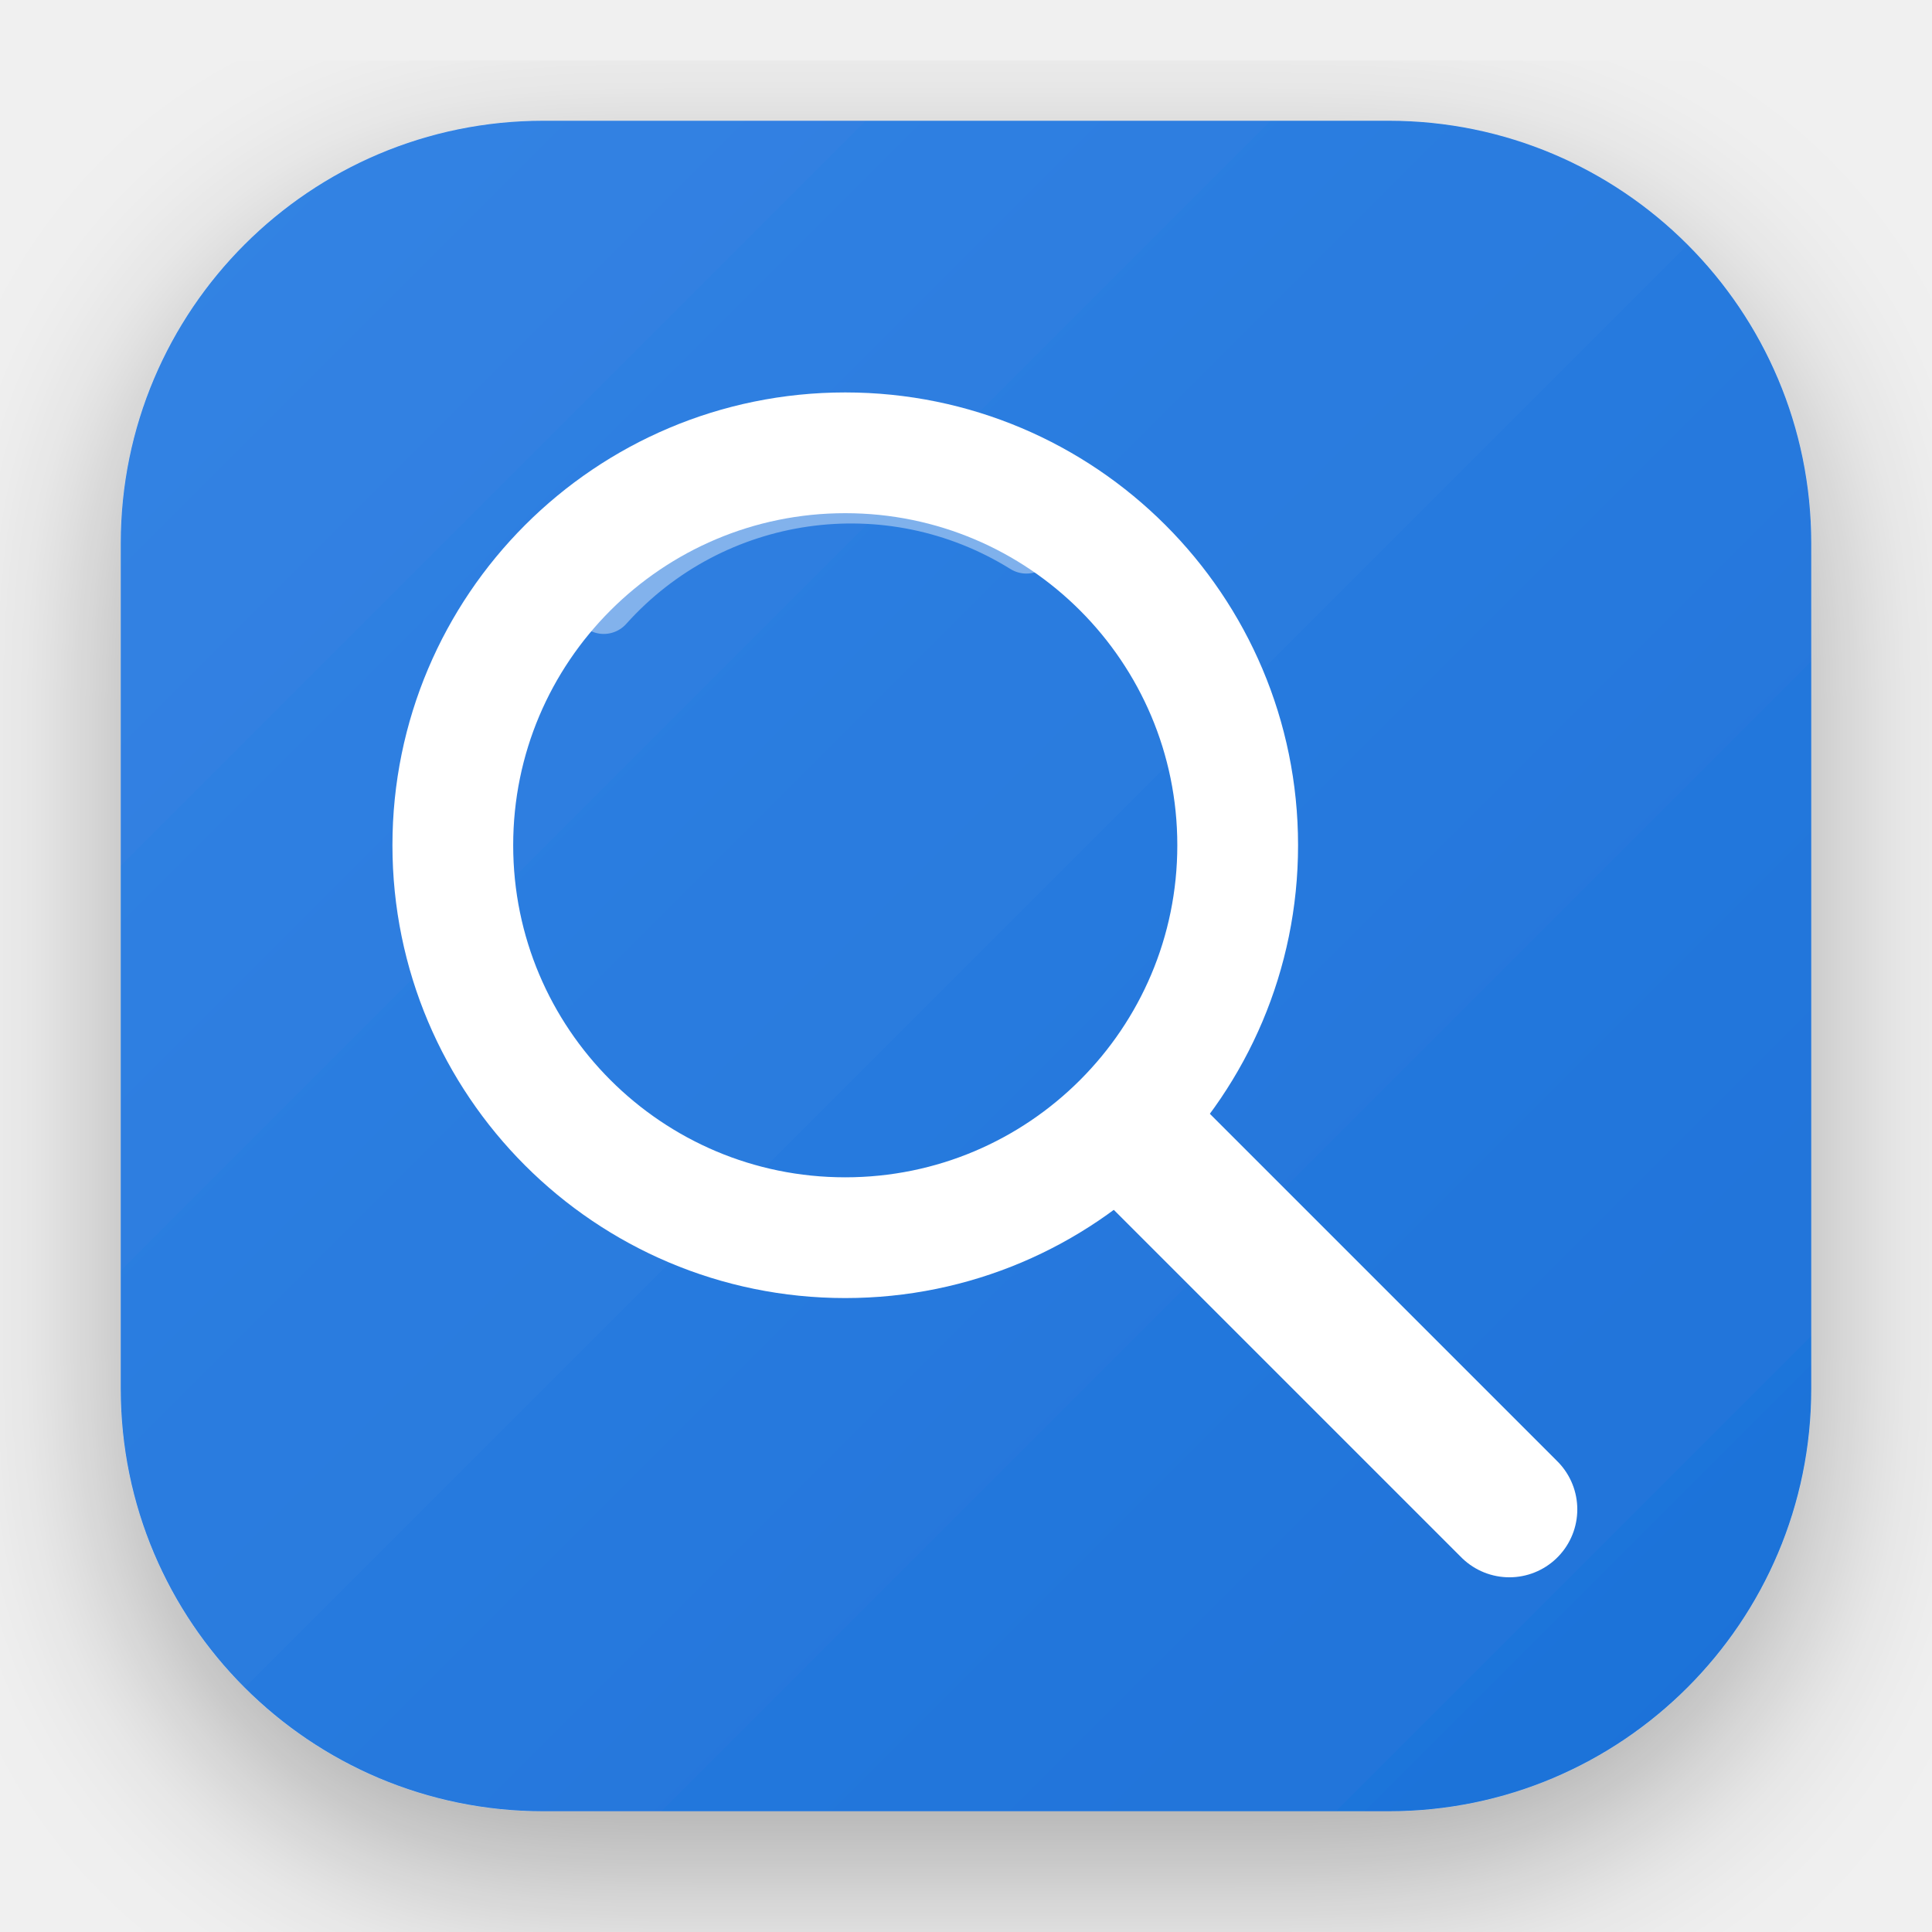
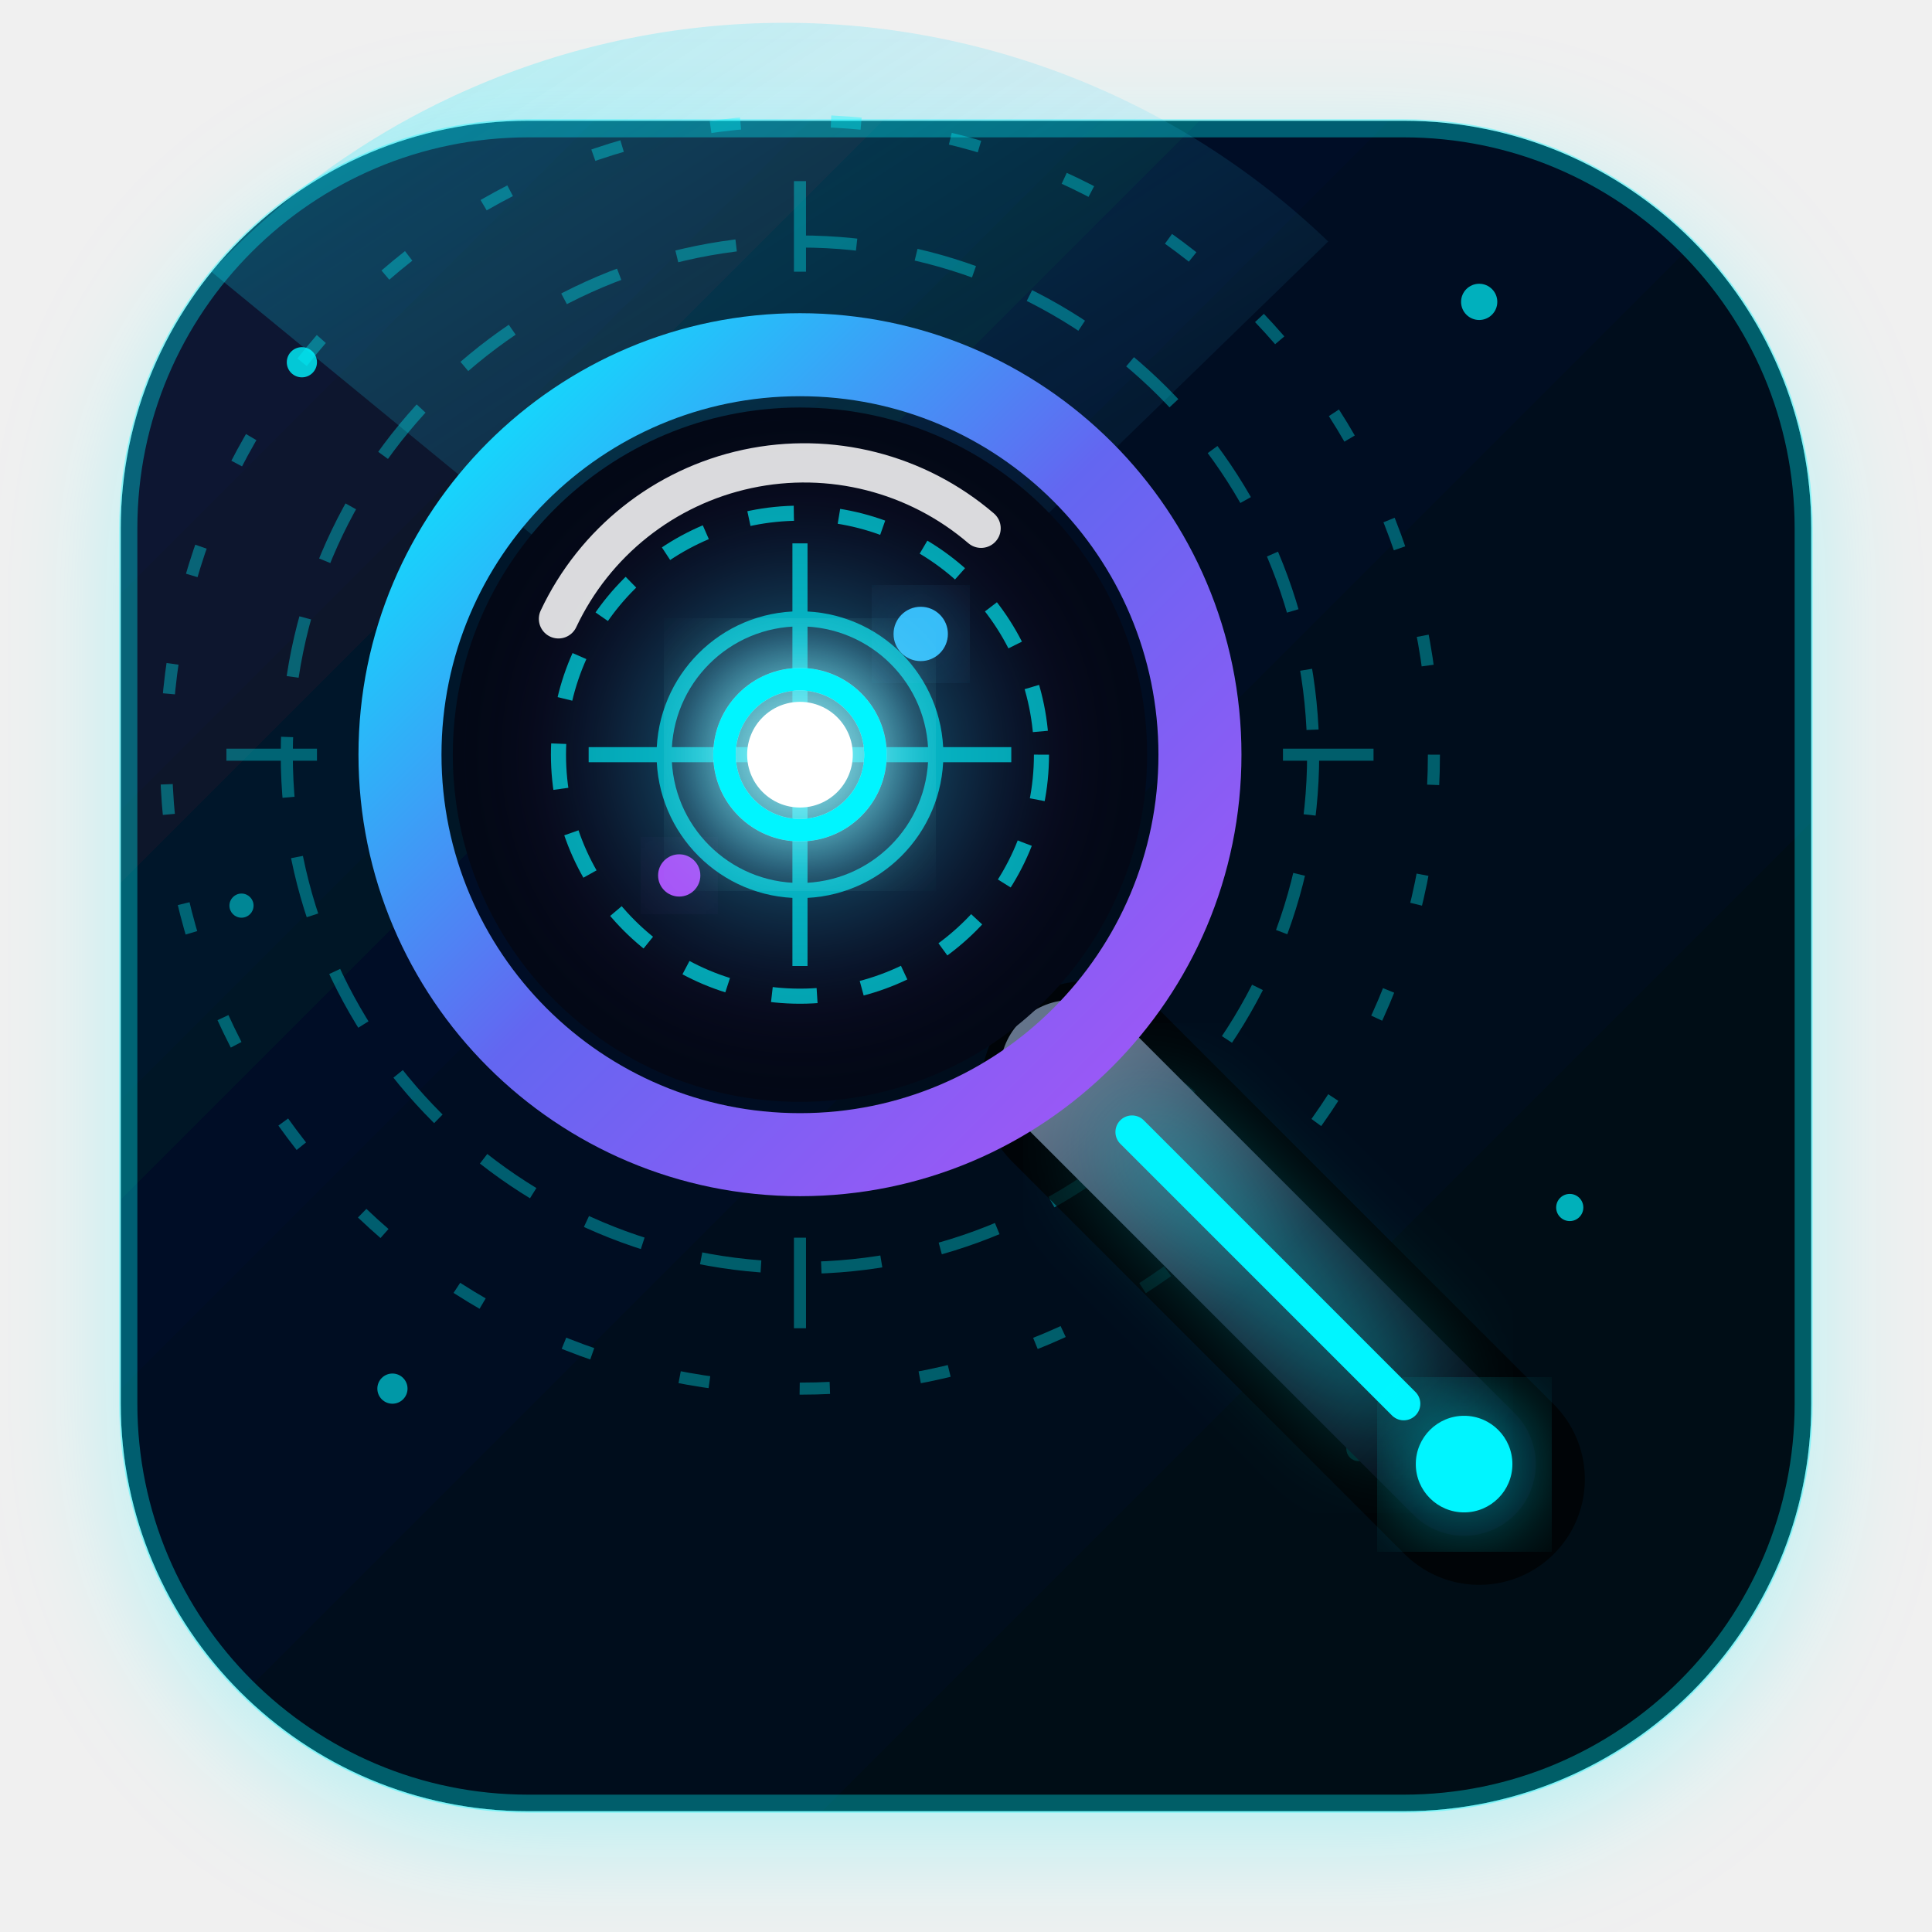
<svg xmlns="http://www.w3.org/2000/svg" viewBox="0 0 128 128" width="128" height="128">
  <defs>
-     <linearGradient id="bgGrad" x1="0%" y1="0%" x2="100%" y2="100%">
-       <stop offset="0%" stop-color="#3584E4" />
-       <stop offset="100%" stop-color="#1C71D8" />
+     <filter id="g2-shadow" x="-20%" y="-20%" width="140%" height="140%">
+       <feDropShadow dx="0" dy="8" stdDeviation="8" flood-color="#020617" flood-opacity="0.8" />
+       <feDropShadow dx="0" dy="2" stdDeviation="4" flood-color="#00F5FF" flood-opacity="0.25" />
+     </filter>
+     <filter id="g2-glow" x="-40%" y="-40%" width="180%" height="180%">
+       <feGaussianBlur stdDeviation="3.5" result="blur" />
+       <feMerge>
+         <feMergeNode in="blur" />
+         <feMergeNode in="SourceGraphic" />
+       </feMerge>
+     </filter>
+     <linearGradient id="g2-bg" x1="0%" y1="0%" x2="100%" y2="100%">
+       <stop offset="0%" stop-color="#081A36" />
+       <stop offset="45%" stop-color="#050E21" />
+       <stop offset="100%" stop-color="#020611" />
    </linearGradient>
-     <filter id="shadow" x="-10%" y="-10%" width="120%" height="120%">
-       <feDropShadow dx="0" dy="4" stdDeviation="6" flood-color="#000000" flood-opacity="0.3" />
-     </filter>
+     <linearGradient id="g2-sweep" x1="0%" y1="0%" x2="100%" y2="100%">
+       <stop offset="0%" stop-color="#00F5FF" stop-opacity="0.6" />
+       <stop offset="70%" stop-color="#38BDF8" stop-opacity="0.15" />
+       <stop offset="100%" stop-color="#081A36" stop-opacity="0" />
+     </linearGradient>
+     <linearGradient id="g2-rim" x1="0%" y1="0%" x2="100%" y2="100%">
+       <stop offset="0%" stop-color="#00F5FF" />
+       <stop offset="50%" stop-color="#6366F1" />
+       <stop offset="100%" stop-color="#A855F7" />
+     </linearGradient>
+     <radialGradient id="g2-core-glow" cx="50%" cy="50%" r="50%">
+       <stop offset="0%" stop-color="#00F5FF" stop-opacity="0.8" />
+       <stop offset="35%" stop-color="#38BDF8" stop-opacity="0.3" />
+       <stop offset="75%" stop-color="#1E1B4B" stop-opacity="0.15" />
+       <stop offset="100%" stop-color="#030712" stop-opacity="0" />
+     </radialGradient>
+     <linearGradient id="g2-handle" x1="0%" y1="0%" x2="100%" y2="100%">
+       <stop offset="0%" stop-color="#64748B" />
+       <stop offset="50%" stop-color="#1E293B" />
+       <stop offset="100%" stop-color="#030712" />
+     </linearGradient>
  </defs>
-   <rect x="8" y="8" width="112" height="112" rx="28" fill="url(#bgGrad)" filter="url(#shadow)" />
-   <g fill="none" stroke="#FFFFFF" stroke-linecap="round" stroke-linejoin="round">
-     <circle cx="56" cy="56" r="26" stroke-width="8" />
-     <line x1="75" y1="75" x2="100" y2="100" stroke-width="9" />
-     <path d="M 40 40 A 22 22 0 0 1 68 36" stroke="rgba(255,255,255,0.4)" stroke-width="4" />
+   <rect x="8" y="8" width="112" height="112" rx="27" fill="url(#g2-bg)" filter="url(#g2-shadow)" />
+   <rect x="8.5" y="8.5" width="111" height="111" rx="26.5" fill="none" stroke="rgba(0, 245, 255, 0.35)" stroke-width="1.2" />
+   <path d="M 53 50 L 14 18 A 52 52 0 0 1 88 16 Z" fill="url(#g2-sweep)" opacity="0.45" />
+   <g fill="#00F5FF">
+     <circle cx="20" cy="24" r="1" opacity="0.8" />
+     <circle cx="98" cy="20" r="1.2" opacity="0.7" />
+     <circle cx="104" cy="80" r="0.9" opacity="0.7" />
+     <circle cx="26" cy="92" r="1" opacity="0.6" />
+     <circle cx="90" cy="96" r="0.8" opacity="0.5" />
+     <circle cx="16" cy="60" r="0.8" opacity="0.5" />
+   </g>
+   <g opacity="0.35" stroke="#00F5FF" stroke-width="0.8">
+     <circle cx="53" cy="50" r="42" fill="none" stroke-dasharray="2,6" />
+     <circle cx="53" cy="50" r="34" fill="none" stroke-dasharray="4,4" />
+     <line x1="53" y1="12" x2="53" y2="18" />
+     <line x1="53" y1="82" x2="53" y2="88" />
+     <line x1="15" y1="50" x2="21" y2="50" />
+     <line x1="85" y1="50" x2="91" y2="50" />
+   </g>
+   <g>
+     <line x1="72" y1="72" x2="98" y2="98" stroke="#000000" stroke-width="14" stroke-linecap="round" opacity="0.7" />
+     <line x1="71" y1="71" x2="97" y2="97" stroke="url(#g2-handle)" stroke-width="9.5" stroke-linecap="round" />
+     <line x1="75" y1="75" x2="93" y2="93" stroke="#00F5FF" stroke-width="2.2" stroke-linecap="round" filter="url(#g2-glow)" />
+     <circle cx="97" cy="97" r="3.2" fill="#00F5FF" filter="url(#g2-glow)" />
+     <circle cx="53" cy="50" r="26.5" fill="none" stroke="url(#g2-rim)" stroke-width="5.5" />
+     <circle cx="53" cy="50" r="23" fill="#030816" />
+     <circle cx="53" cy="50" r="23" fill="url(#g2-core-glow)" />
+     <g stroke="#00F5FF" stroke-width="1" opacity="0.65">
+       <circle cx="53" cy="50" r="16" fill="none" stroke-dasharray="3,3" />
+       <circle cx="53" cy="50" r="9" fill="none" />
+       <line x1="53" y1="36" x2="53" y2="64" />
+       <line x1="39" y1="50" x2="67" y2="50" />
+     </g>
+     <circle cx="61" cy="42" r="1.8" fill="#38BDF8" filter="url(#g2-glow)" />
+     <circle cx="45" cy="58" r="1.4" fill="#A855F7" filter="url(#g2-glow)" />
+     <g filter="url(#g2-glow)">
+       <circle cx="53" cy="50" r="5" fill="none" stroke="#00F5FF" stroke-width="1.5" />
+       <circle cx="53" cy="50" r="3.5" fill="#FFFFFF" />
+     </g>
+     <path d="M 37 41 A 18 18 0 0 1 65 35" fill="none" stroke="#FFFFFF" stroke-width="2.6" stroke-linecap="round" opacity="0.85" />
  </g>
</svg>
